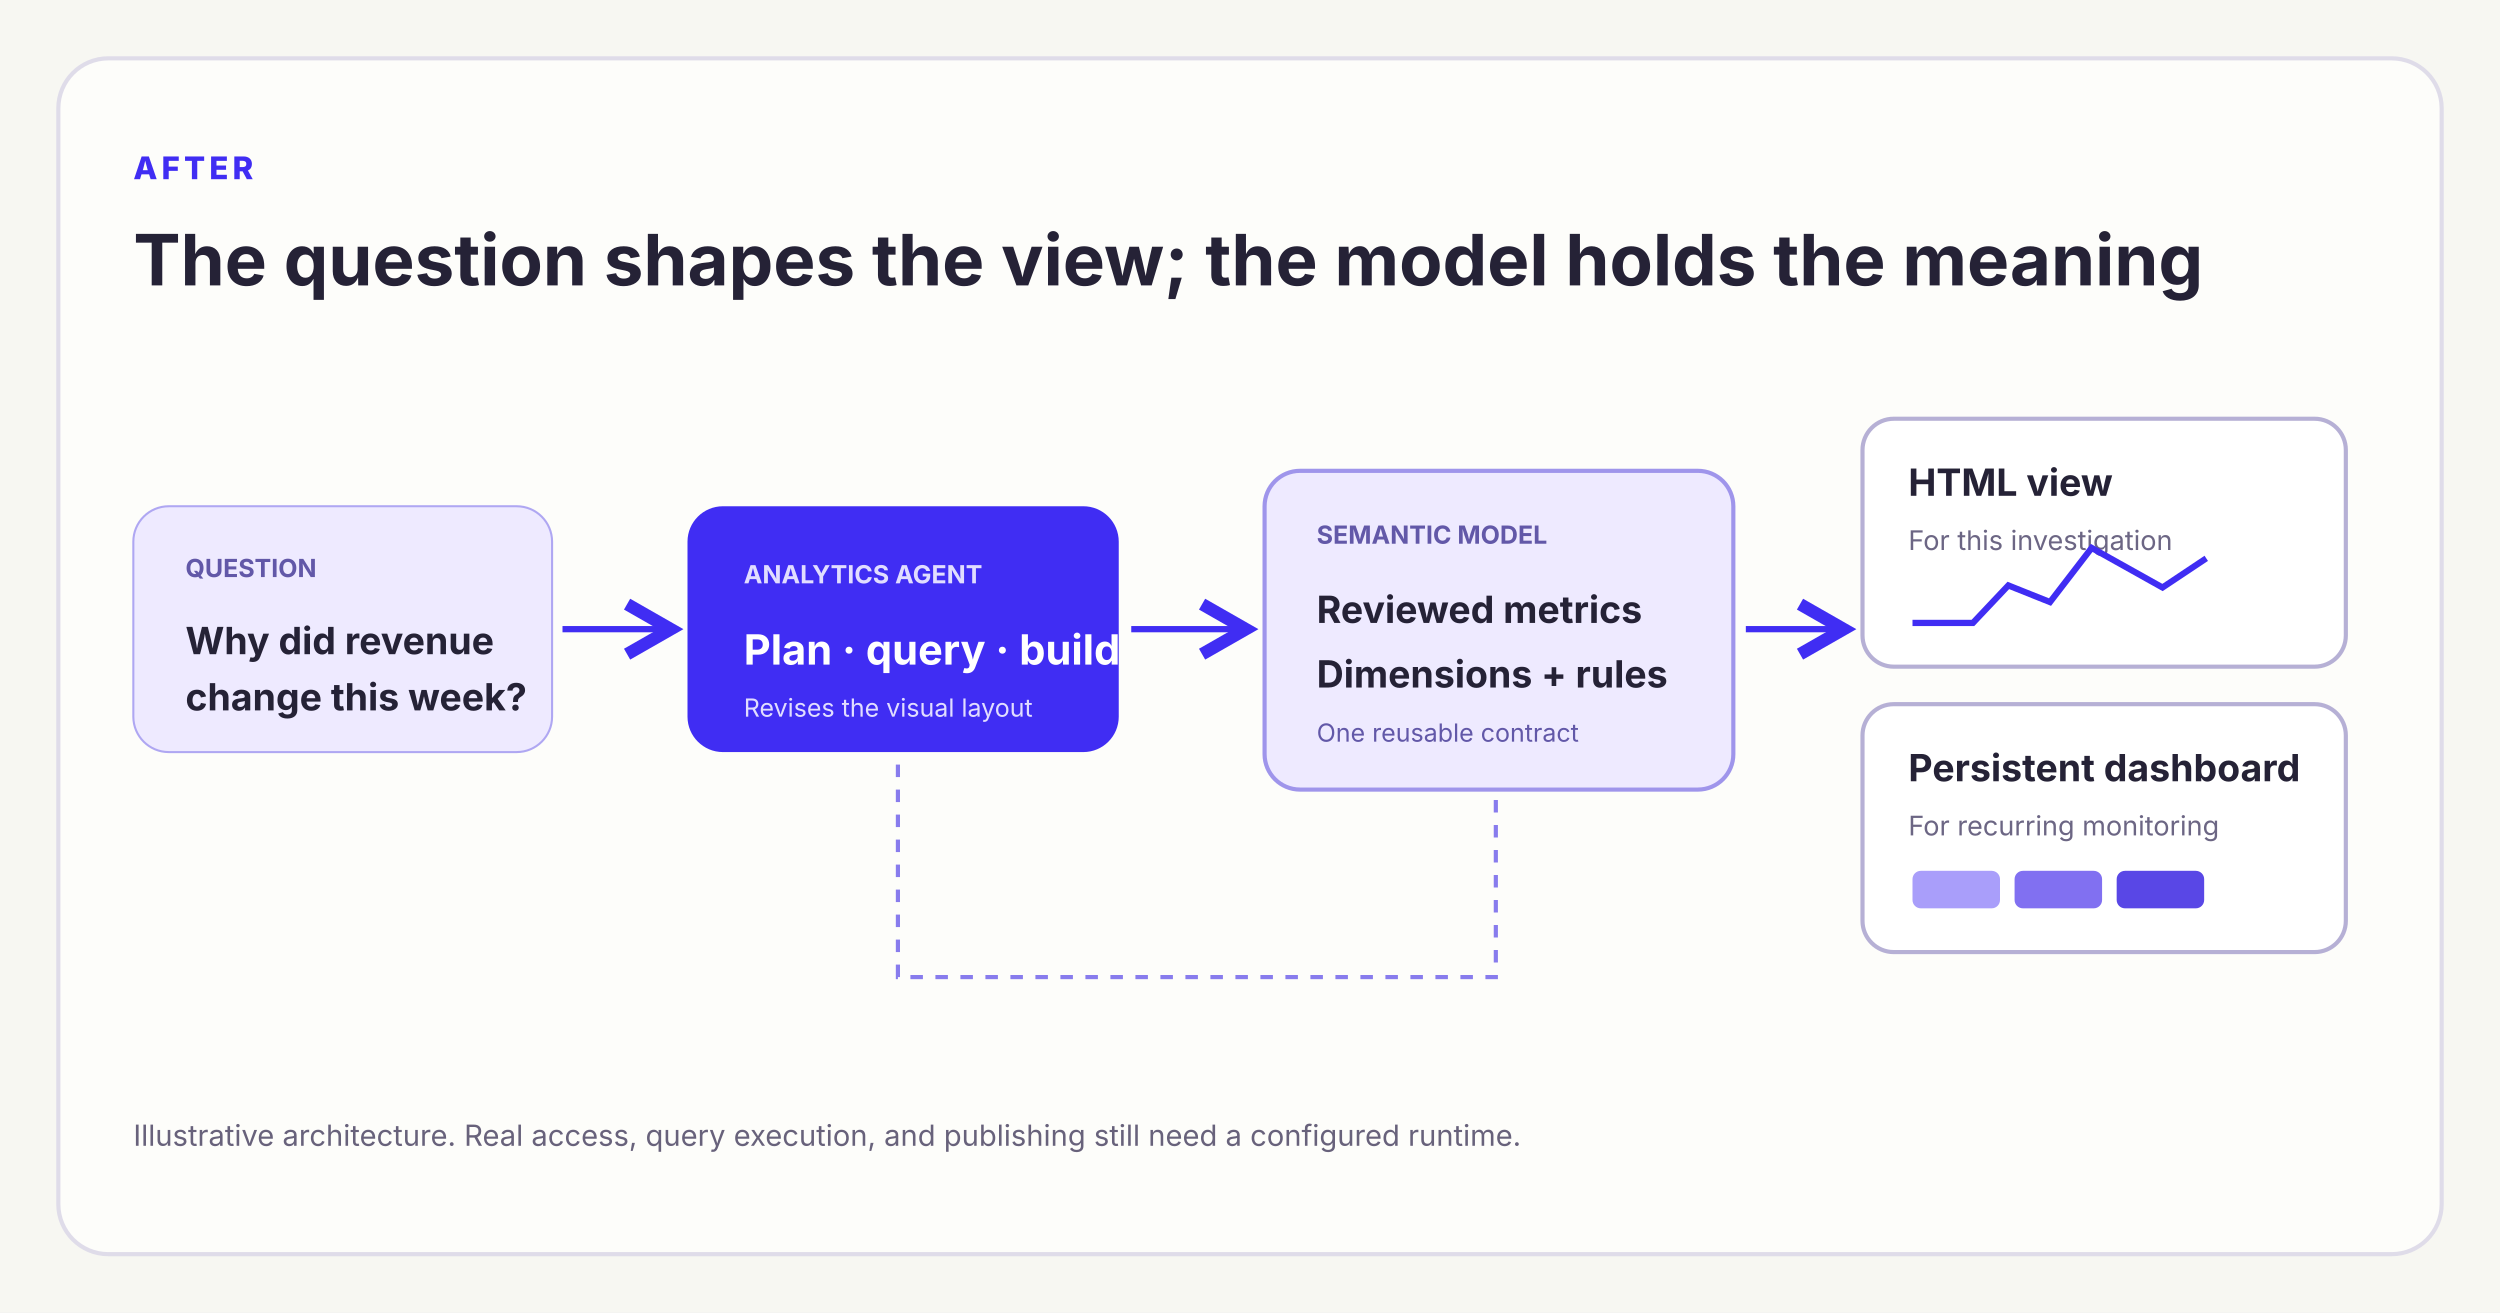
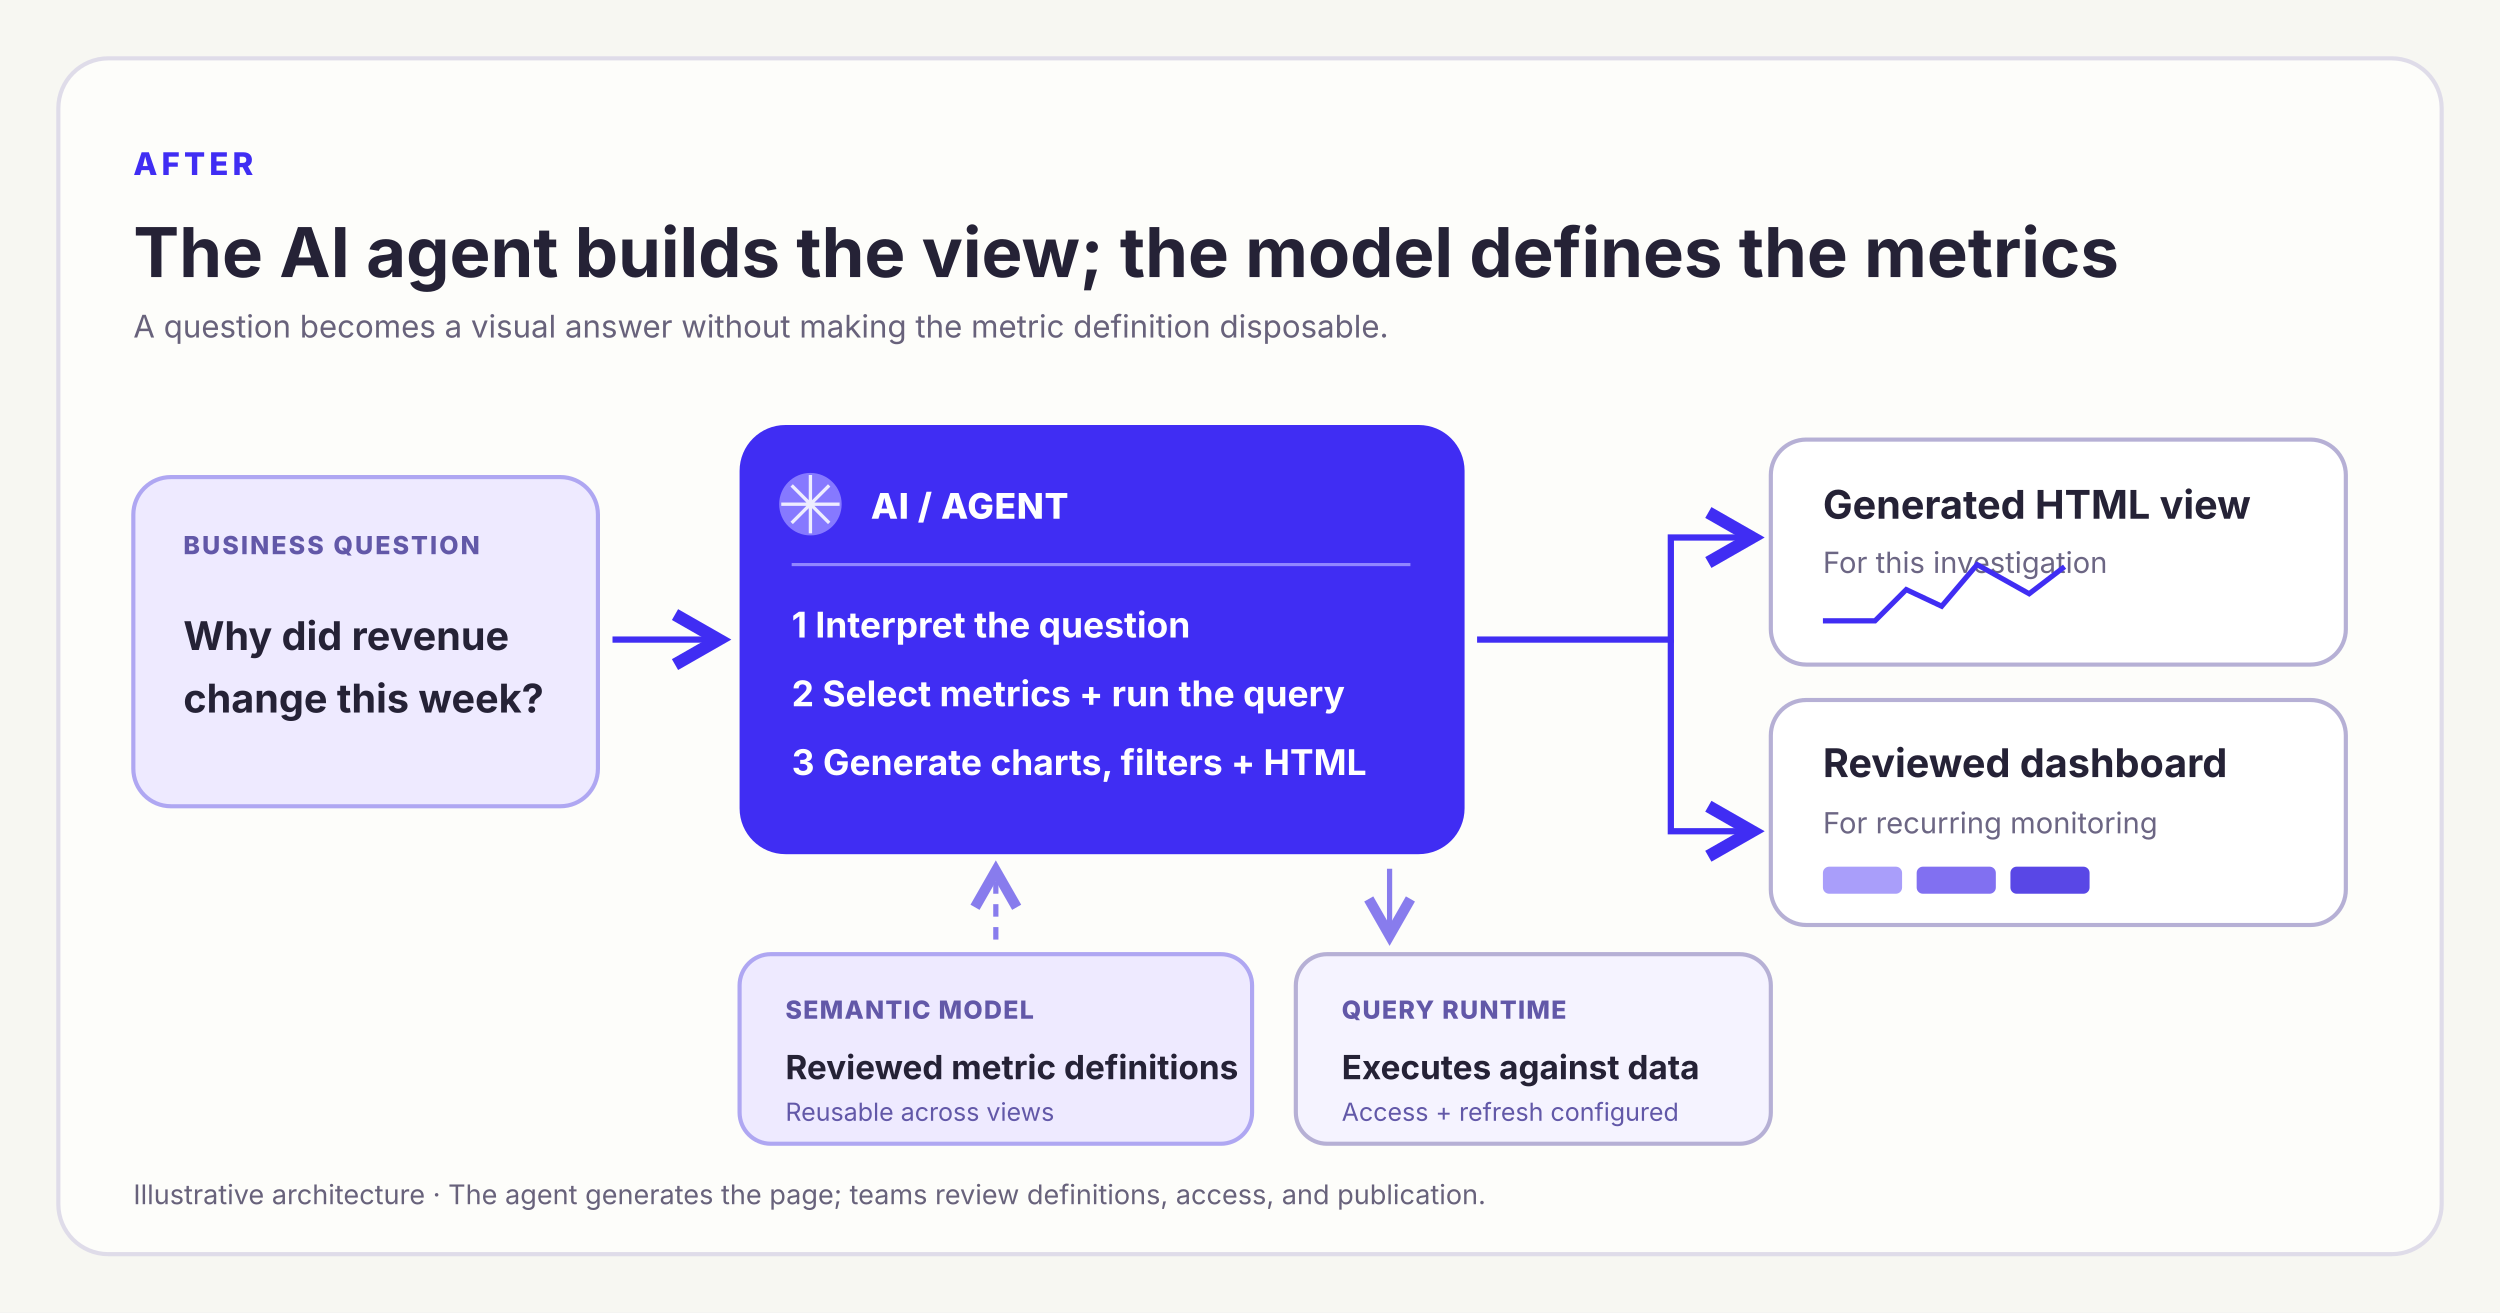
<svg xmlns="http://www.w3.org/2000/svg" width="1200" height="630" viewBox="0 0 1200 630" role="img" aria-labelledby="t d">
  <defs>
-     <marker id="a" markerWidth="10" markerHeight="10" refX="8" refY="5" orient="auto">
+     <marker id="arrow" markerWidth="10" markerHeight="10" refX="8" refY="5" orient="auto">
      <path d="M1 1l7 4-7 4" fill="none" stroke="#402df3" stroke-width="2" />
+     </marker>
+     <marker id="soft-arrow" markerWidth="10" markerHeight="10" refX="8" refY="5" orient="auto">
+       <path d="M1 1l7 4-7 4" fill="none" stroke="#887ced" stroke-width="2" />
    </marker>
  </defs>
  <rect width="1200" height="630" fill="#f7f7f2" />
  <rect x="28" y="28" width="1144" height="574" rx="24" fill="#fdfdfa" stroke="#dfdce9" stroke-width="2" />
  <g font-family="Inter,system-ui,Arial,sans-serif">
-     <text x="64" y="86" fill="#402df3" font-size="15" font-weight="800" letter-spacing="2">AFTER</text>
-     <text x="64" y="137" fill="#252236" font-size="34" font-weight="700">The question shapes the view; the model holds the meaning</text>
-     <rect x="64" y="243" width="201" height="118" rx="17" fill="#eeeaff" stroke="#afa7f2" />
-     <text x="89" y="277" fill="#6258a8" font-size="12" font-weight="700">QUESTION</text>
-     <text x="89" y="314" fill="#252236" font-size="18" font-weight="650">Why did revenue</text>
-     <text x="89" y="341" fill="#252236" font-size="18" font-weight="650">change this week?</text>
-     <path d="M270 302h52" stroke="#402df3" stroke-width="3" marker-end="url(#a)" />
-     <rect x="330" y="243" width="207" height="118" rx="17" fill="#402df3" />
-     <text x="357" y="280" fill="#e1ddff" font-size="12" font-weight="700">ANALYTICS AGENT</text>
-     <text x="357" y="319" fill="white" font-size="20" font-weight="700">Plan · query · build</text>
-     <text x="357" y="344" fill="#e1ddff" font-size="12">Revises the visual layout</text>
-     <path d="M543 302h55" stroke="#402df3" stroke-width="3" marker-end="url(#a)" />
-     <rect x="607" y="226" width="225" height="153" rx="17" fill="#eeeaff" stroke="#9f95eb" stroke-width="2" />
-     <text x="632" y="261" fill="#6258a8" font-size="12" font-weight="700">SEMANTIC MODEL</text>
-     <text x="632" y="299" fill="#252236" font-size="18" font-weight="650">Reviewed metrics</text>
-     <text x="632" y="330" fill="#252236" font-size="18" font-weight="650">Dimensions + rules</text>
-     <text x="632" y="356" fill="#6258a8" font-size="12">One reusable contract</text>
-     <path d="M838 302h47" stroke="#402df3" stroke-width="3" marker-end="url(#a)" />
-     <g fill="#fff" stroke="#b6b0d5" stroke-width="2">
-       <rect x="894" y="201" width="232" height="119" rx="15" />
-       <rect x="894" y="338" width="232" height="119" rx="15" />
-     </g>
-     <text x="916" y="238" fill="#252236" font-size="18" font-weight="700">HTML view</text>
-     <text x="916" y="264" fill="#6c6684" font-size="13">For this investigation</text>
-     <path d="M918 299h29l17-18 20 8 20-26 34 19 21-14" fill="none" stroke="#402df3" stroke-width="3" />
-     <text x="916" y="375" fill="#252236" font-size="18" font-weight="700">Persistent dashboard</text>
-     <text x="916" y="401" fill="#6c6684" font-size="13">For recurring monitoring</text>
-     <rect x="918" y="418" width="42" height="18" rx="4" fill="#a99efa" />
-     <rect x="967" y="418" width="42" height="18" rx="4" fill="#8170f1" />
-     <rect x="1016" y="418" width="42" height="18" rx="4" fill="#5947e6" />
-     <path d="M718 384v85H431V365" fill="none" stroke="#887ced" stroke-width="2" stroke-dasharray="6 6" />
-     <text x="64" y="550" fill="#68627b" font-size="14">Illustrative architecture. Real access, query execution, and publishing still need a configured runtime.</text>
+     <text x="64" y="84" fill="#402df3" font-size="15" font-weight="800" letter-spacing="2">AFTER</text>
+     <text x="64" y="133" fill="#252236" font-size="33" font-weight="700">The AI agent builds the view; the model defines the metrics</text>
+     <text x="64" y="162" fill="#68627b" font-size="15">A question becomes a visual answer without making the metric definition disposable.</text>
+     <rect x="64" y="229" width="223" height="158" rx="18" fill="#eeeaff" stroke="#afa7f2" stroke-width="2" />
+     <text x="88" y="266" fill="#6258a8" font-size="12" font-weight="800" letter-spacing="1">BUSINESS QUESTION</text>
+     <text x="88" y="312" fill="#252236" font-size="19" font-weight="650">Why did revenue</text>
+     <text x="88" y="342" fill="#252236" font-size="19" font-weight="650">change this week?</text>
+     <path d="M294 307h51" fill="none" stroke="#402df3" stroke-width="3" marker-end="url(#arrow)" />
+     <rect x="355" y="204" width="348" height="206" rx="22" fill="#402df3" />
+     <circle cx="389" cy="242" r="15" fill="#8679ff" />
+     <path d="M389 228v28M375 242h28M380 233l18 18M398 233l-18 18" stroke="#fff" stroke-width="1.6" opacity=".86" />
+     <text x="418" y="249" fill="#fff" font-size="17" font-weight="800" letter-spacing=".3">AI / AGENT</text>
+     <path d="M380 271h297" stroke="#9186ff" stroke-width="1.5" />
+     <text x="380" y="306" fill="#fff" font-size="17" font-weight="650">1  Interpret the question</text>
+     <text x="380" y="339" fill="#fff" font-size="17" font-weight="650">2  Select metrics + run the query</text>
+     <text x="380" y="372" fill="#fff" font-size="17" font-weight="650">3  Generate charts, filters + HTML</text>
+     <path d="M709 307h93v-49h39" fill="none" stroke="#402df3" stroke-width="3" marker-end="url(#arrow)" />
+     <path d="M802 307v92h39" fill="none" stroke="#402df3" stroke-width="3" marker-end="url(#arrow)" />
+     <rect x="850" y="211" width="276" height="108" rx="17" fill="#fff" stroke="#b6b0d5" stroke-width="2" />
+     <text x="875" y="249" fill="#252236" font-size="19" font-weight="700">Generated HTML view</text>
+     <text x="875" y="275" fill="#6c6684" font-size="14">For this investigation</text>
+     <path d="M875 298h25l15-15 17 8 17-20 25 14 17-13" fill="none" stroke="#402df3" stroke-width="2.5" />
+     <rect x="850" y="336" width="276" height="108" rx="17" fill="#fff" stroke="#b6b0d5" stroke-width="2" />
+     <text x="875" y="373" fill="#252236" font-size="19" font-weight="700">Reviewed dashboard</text>
+     <text x="875" y="400" fill="#6c6684" font-size="14">For recurring monitoring</text>
+     <rect x="875" y="416" width="38" height="13" rx="3" fill="#a99efa" />
+     <rect x="920" y="416" width="38" height="13" rx="3" fill="#8170f1" />
+     <rect x="965" y="416" width="38" height="13" rx="3" fill="#5947e6" />
+     <rect x="355" y="458" width="246" height="91" rx="15" fill="#eeeaff" stroke="#afa7f2" stroke-width="2" />
+     <text x="377" y="489" fill="#6258a8" font-size="12" font-weight="800" letter-spacing=".6">SEMANTIC MODEL</text>
+     <text x="377" y="518" fill="#252236" font-size="16" font-weight="650">Reviewed metric definitions</text>
+     <text x="377" y="538" fill="#6258a8" font-size="12">Reusable across views</text>
+     <path d="M478 451v-33" fill="none" stroke="#887ced" stroke-width="2.5" stroke-dasharray="6 5" marker-end="url(#soft-arrow)" />
+     <rect x="622" y="458" width="228" height="91" rx="15" fill="#f5f3ff" stroke="#b6b0d5" stroke-width="2" />
+     <text x="644" y="489" fill="#6258a8" font-size="12" font-weight="800" letter-spacing=".6">QUERY RUNTIME</text>
+     <text x="644" y="518" fill="#252236" font-size="16" font-weight="650">Executes against data</text>
+     <text x="644" y="538" fill="#6258a8" font-size="12">Access + refresh configured</text>
+     <path d="M667 417v32" fill="none" stroke="#887ced" stroke-width="2.5" marker-end="url(#soft-arrow)" />
+     <text x="64" y="578" fill="#68627b" font-size="13">Illustrative architecture · The agent generates the page; teams review definitions, access, and publication.</text>
  </g>
</svg>
